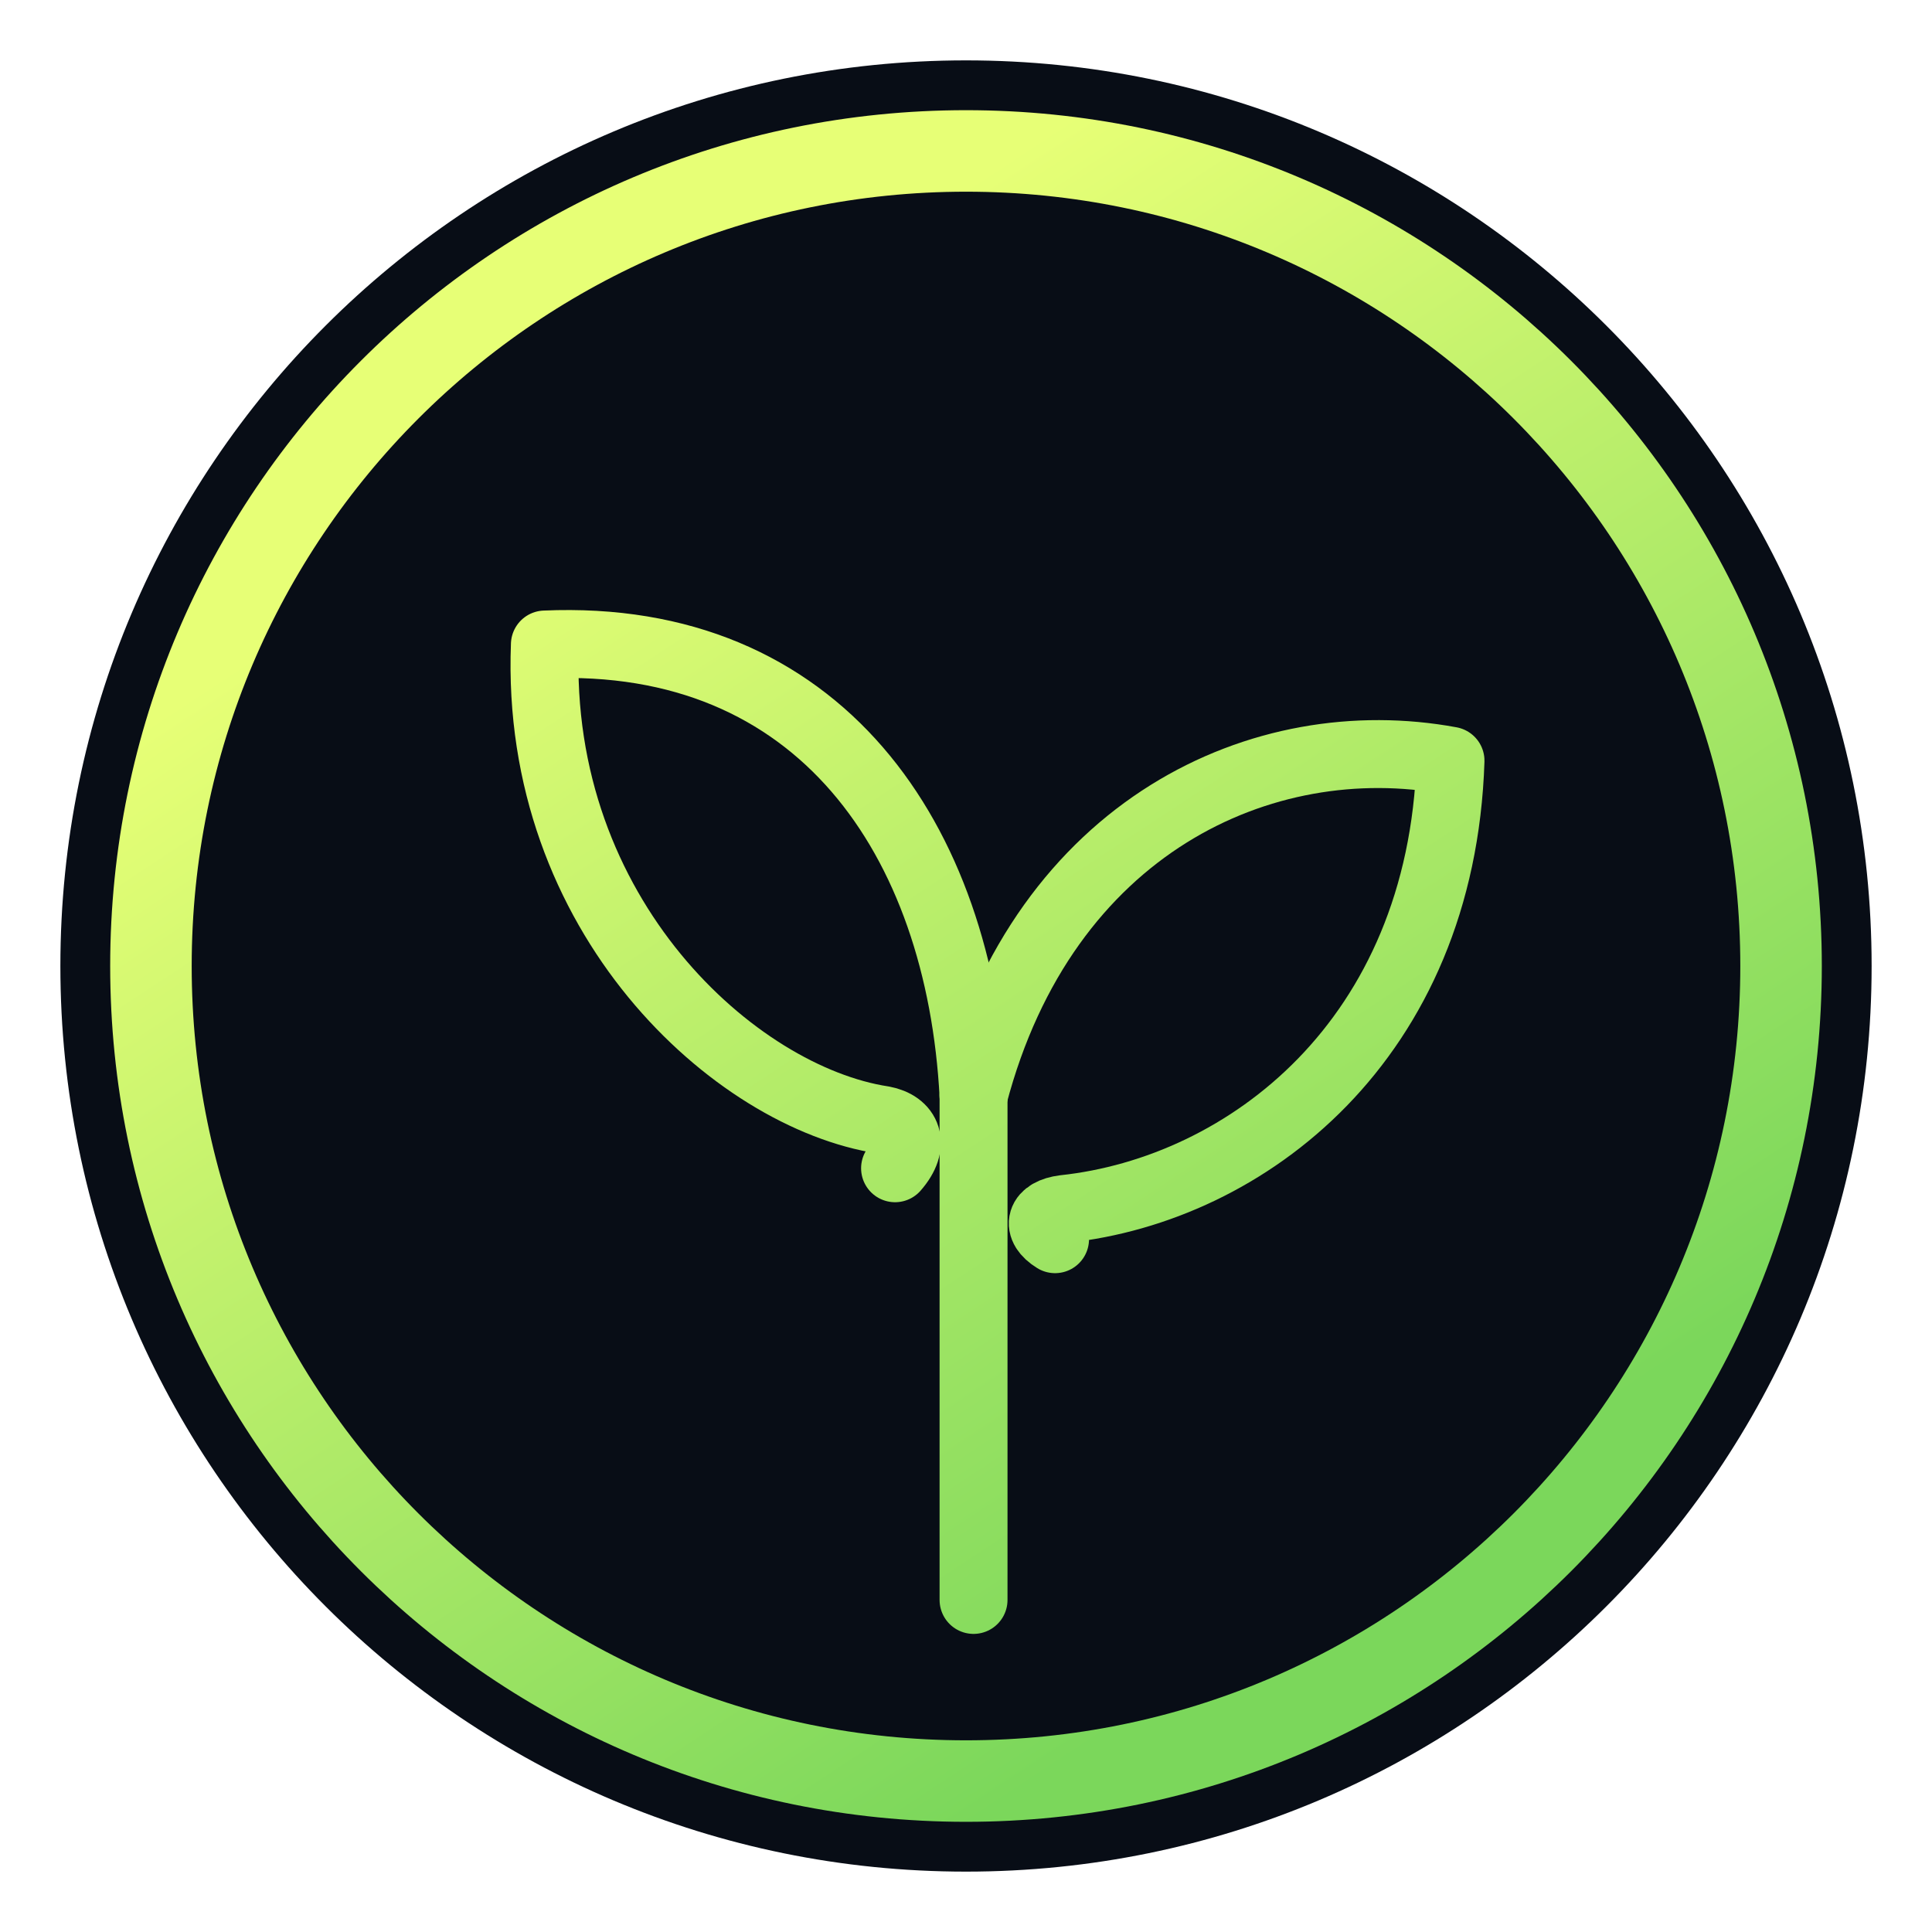
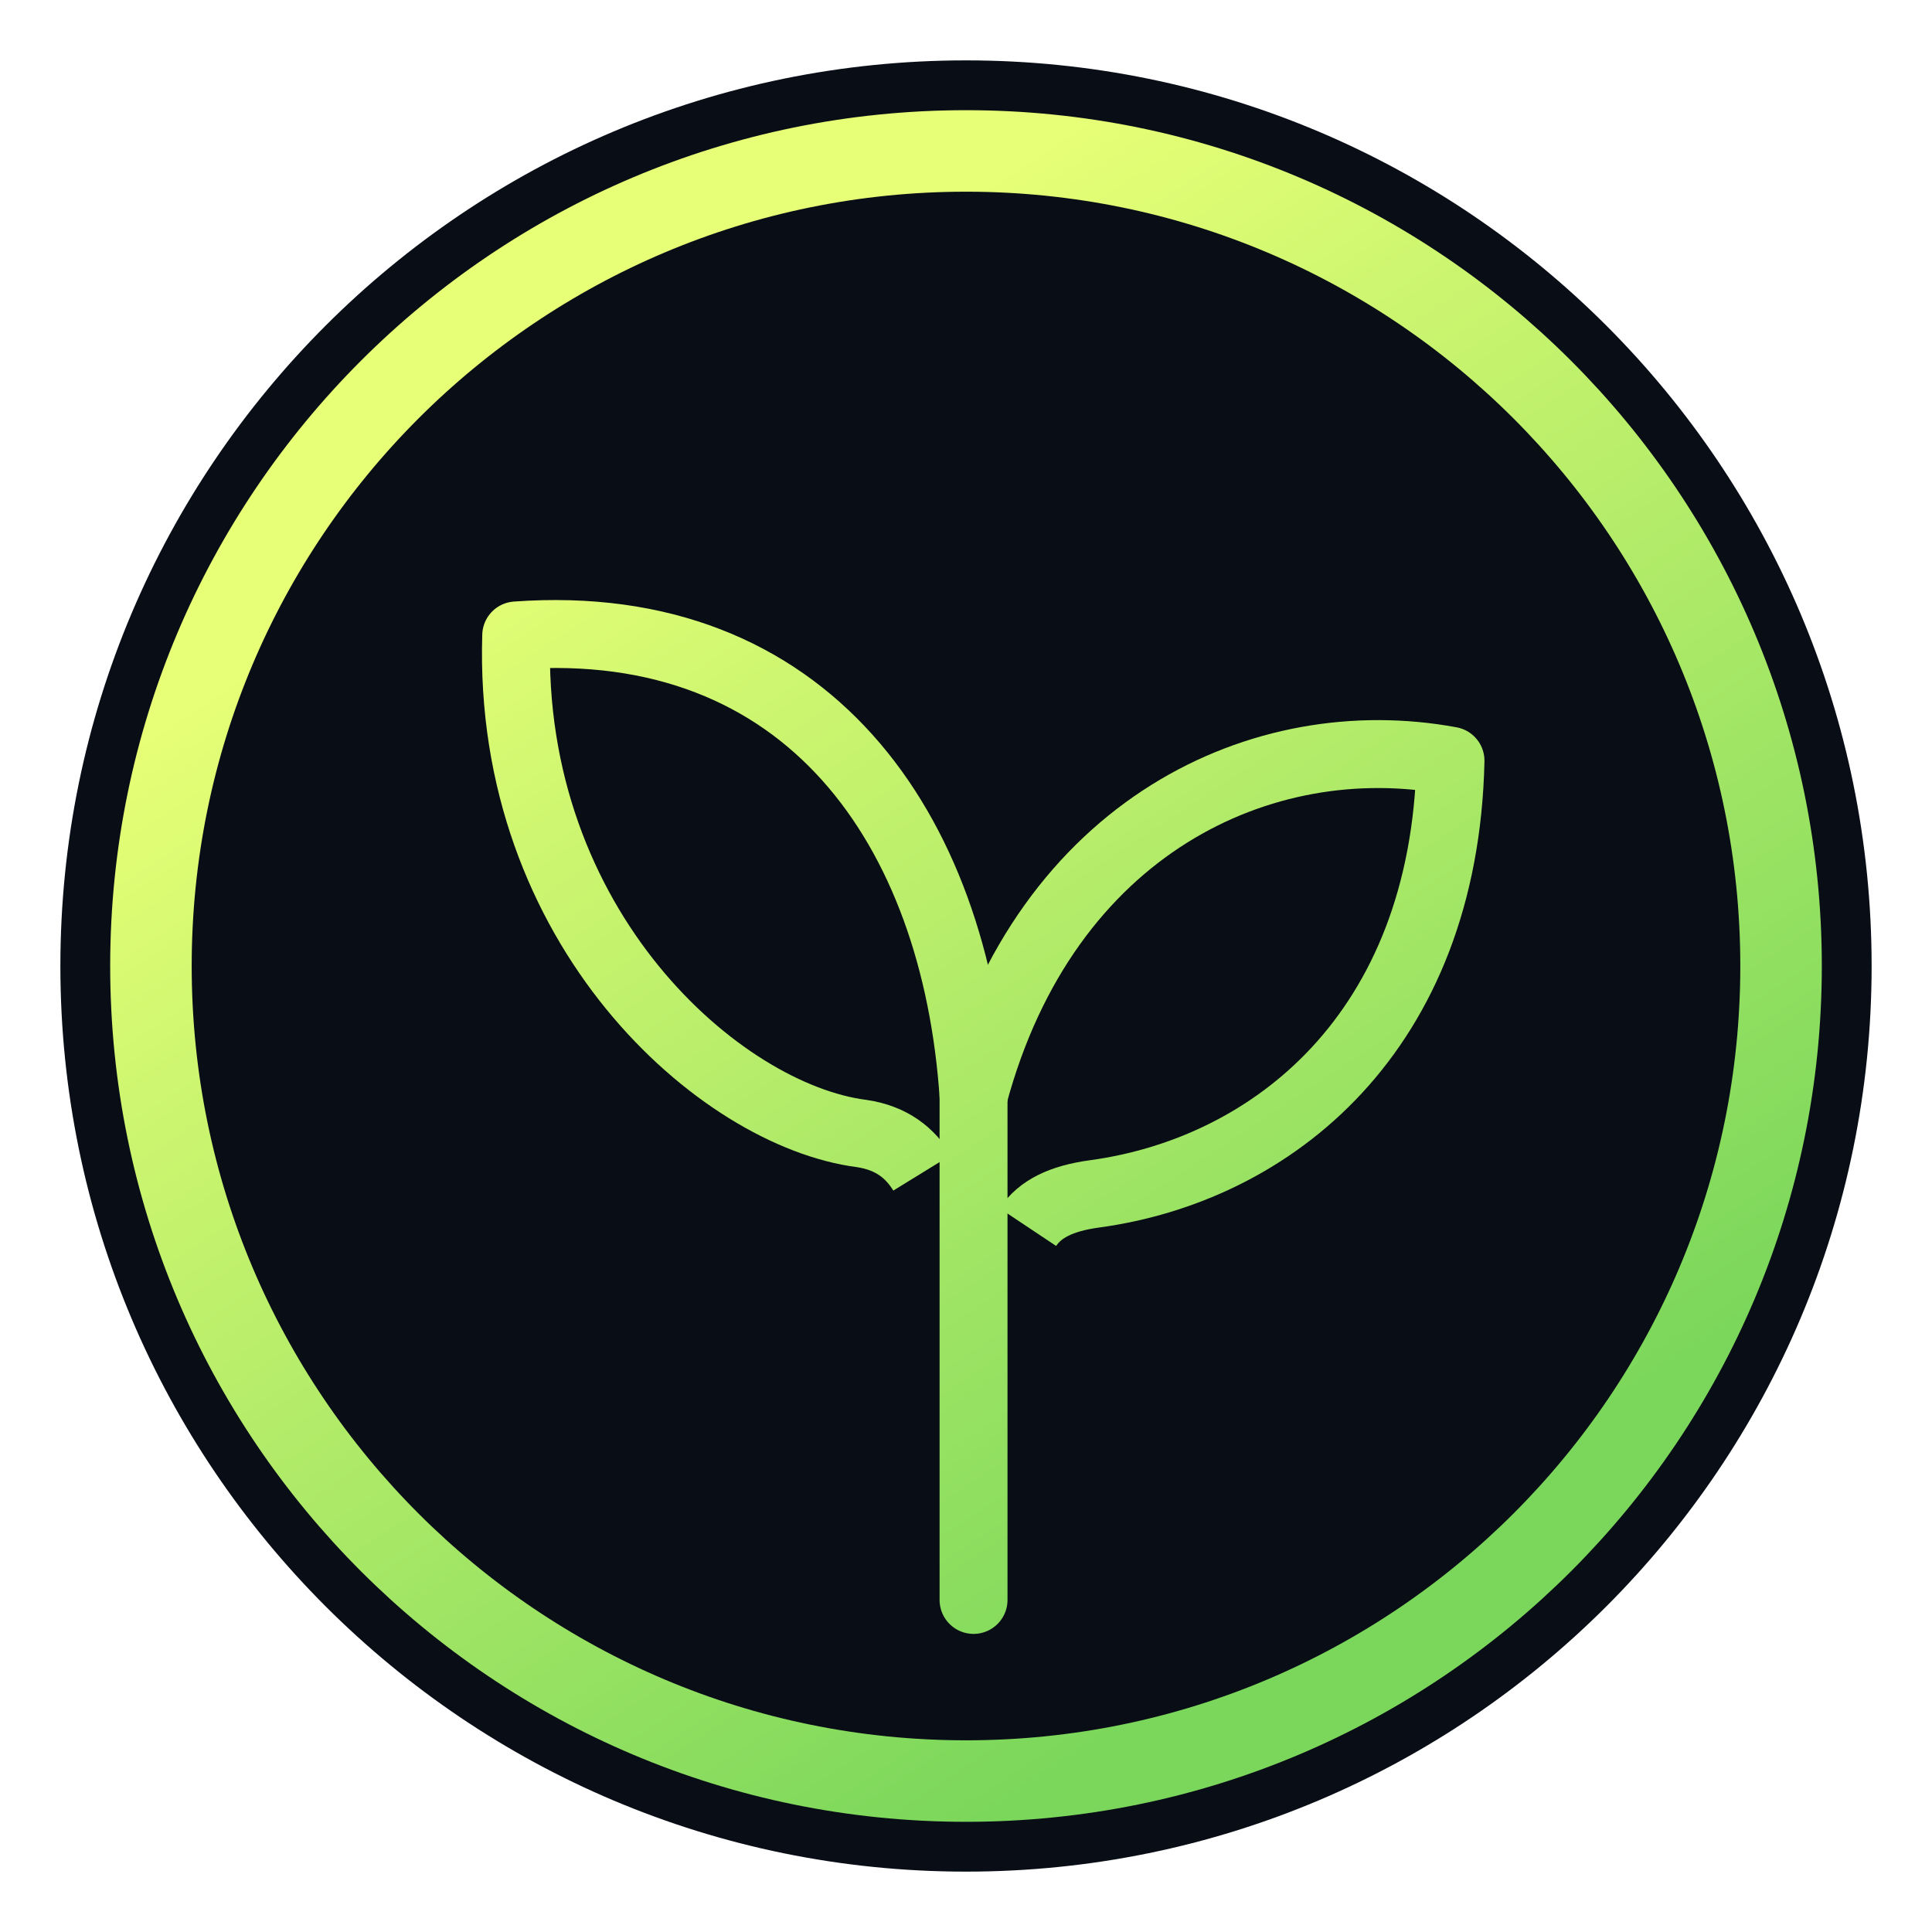
<svg xmlns="http://www.w3.org/2000/svg" width="64" height="64" viewBox="0 0 64 64" fill="none">
  <defs>
    <linearGradient id="sproutMarkLime" x1="20" y1="14" x2="45" y2="52" gradientUnits="userSpaceOnUse">
      <stop stop-color="#E7FF76" />
      <stop offset="1" stop-color="#7BD75B" />
    </linearGradient>
  </defs>
  <circle cx="32" cy="32" r="30" fill="#080D16" />
  <circle cx="32" cy="32" r="27" stroke="url(#sproutMarkLime)" stroke-width="2.7" />
  <path d="M32.25 53V36.3" stroke="url(#sproutMarkLime)" stroke-width="2.25" stroke-linecap="round" />
-   <path d="M32.25 36.3C31.8 27.8 27.15 20.95 18.05 21.35C17.7 30.35 24.35 36.35 29.25 37.1C30.05 37.25 30.35 37.9 29.65 38.7" stroke="url(#sproutMarkLime)" stroke-width="2.25" stroke-linecap="round" stroke-linejoin="round" />
-   <path d="M32.25 36.3C34.6 27.35 41.85 24.05 48.05 25.2C47.75 34.45 41.3 39.4 35.25 40.05C34.45 40.15 34.3 40.65 34.95 41.05" stroke="url(#sproutMarkLime)" stroke-width="2.25" stroke-linecap="round" stroke-linejoin="round" />
+   <path d="M32.25 36.3C31.65 27.45 26.75 20.35 17.1 21.05C16.8 30.75 23.85 36.95 28.55 37.55C29.55 37.7 30.15 38.2 30.55 38.85" stroke="url(#sproutMarkLime)" stroke-width="2.25" stroke-linecap="butt" stroke-linejoin="round" />
+   <path d="M32.25 36.3C34.65 27.35 41.85 24.05 48.05 25.2C47.85 34.2 42.15 38.75 36.25 39.55C35.15 39.7 34.45 40.05 34.05 40.65" stroke="url(#sproutMarkLime)" stroke-width="2.25" stroke-linecap="butt" stroke-linejoin="round" />
</svg>
